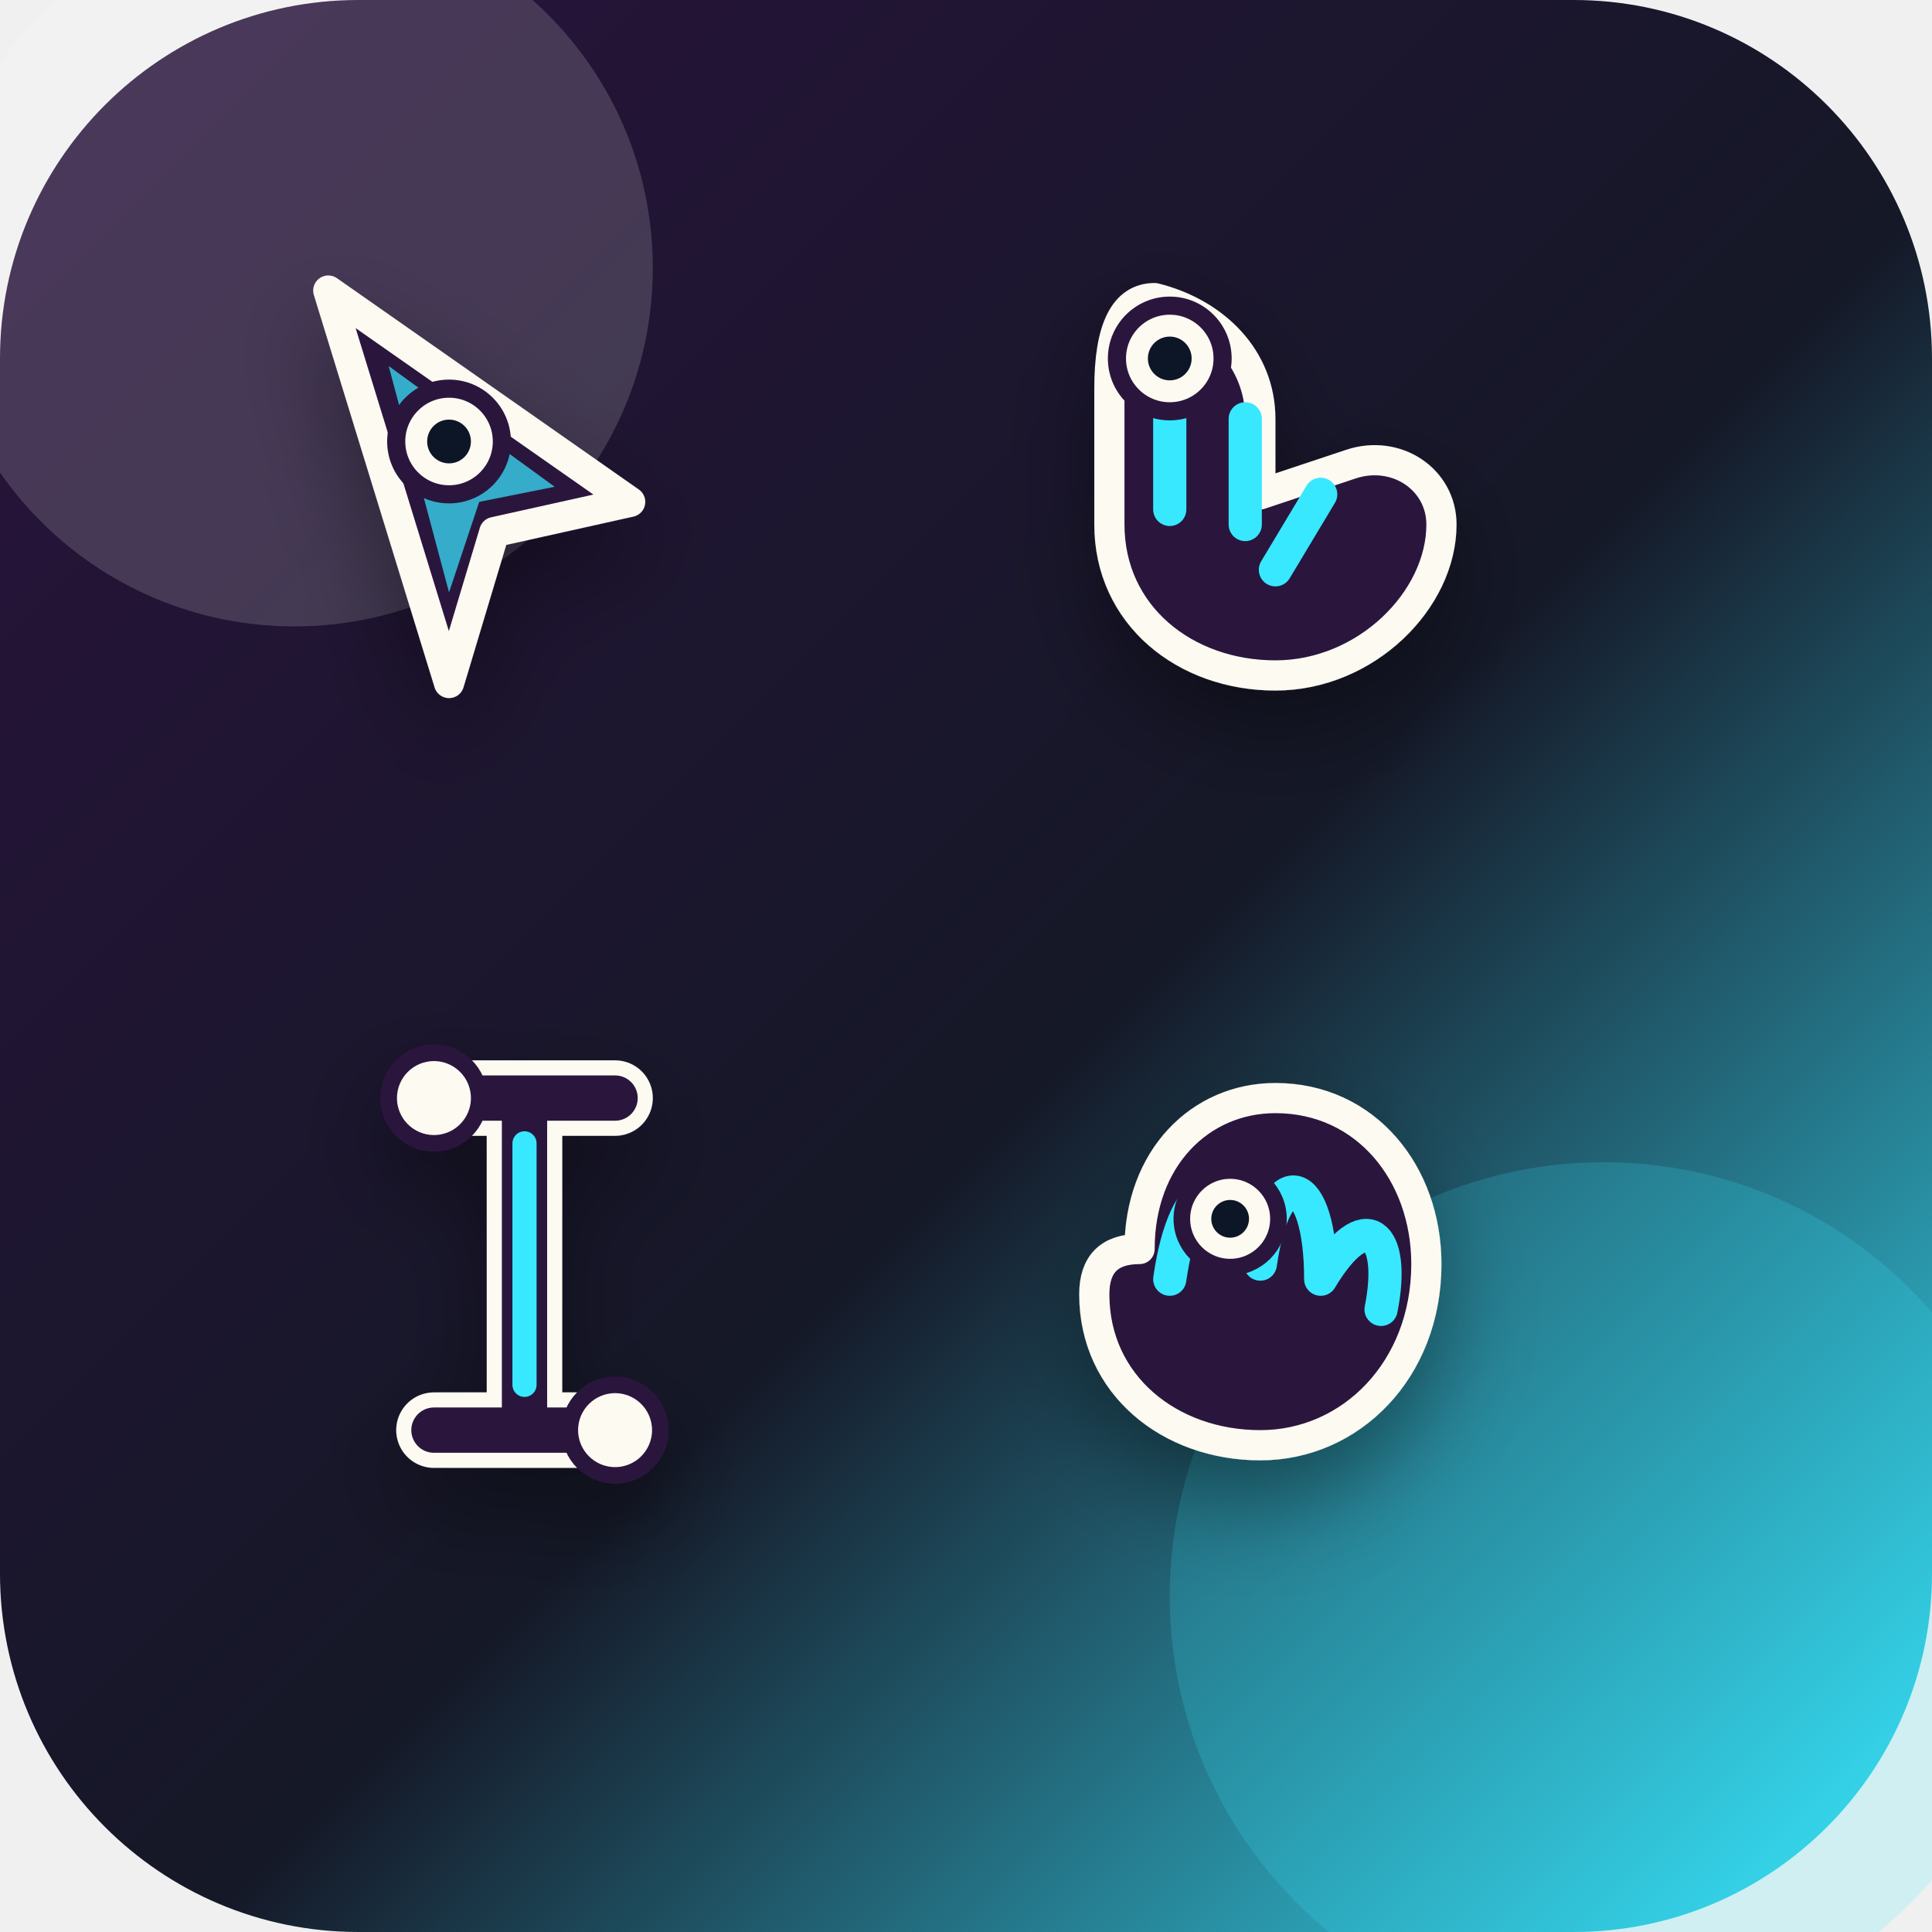
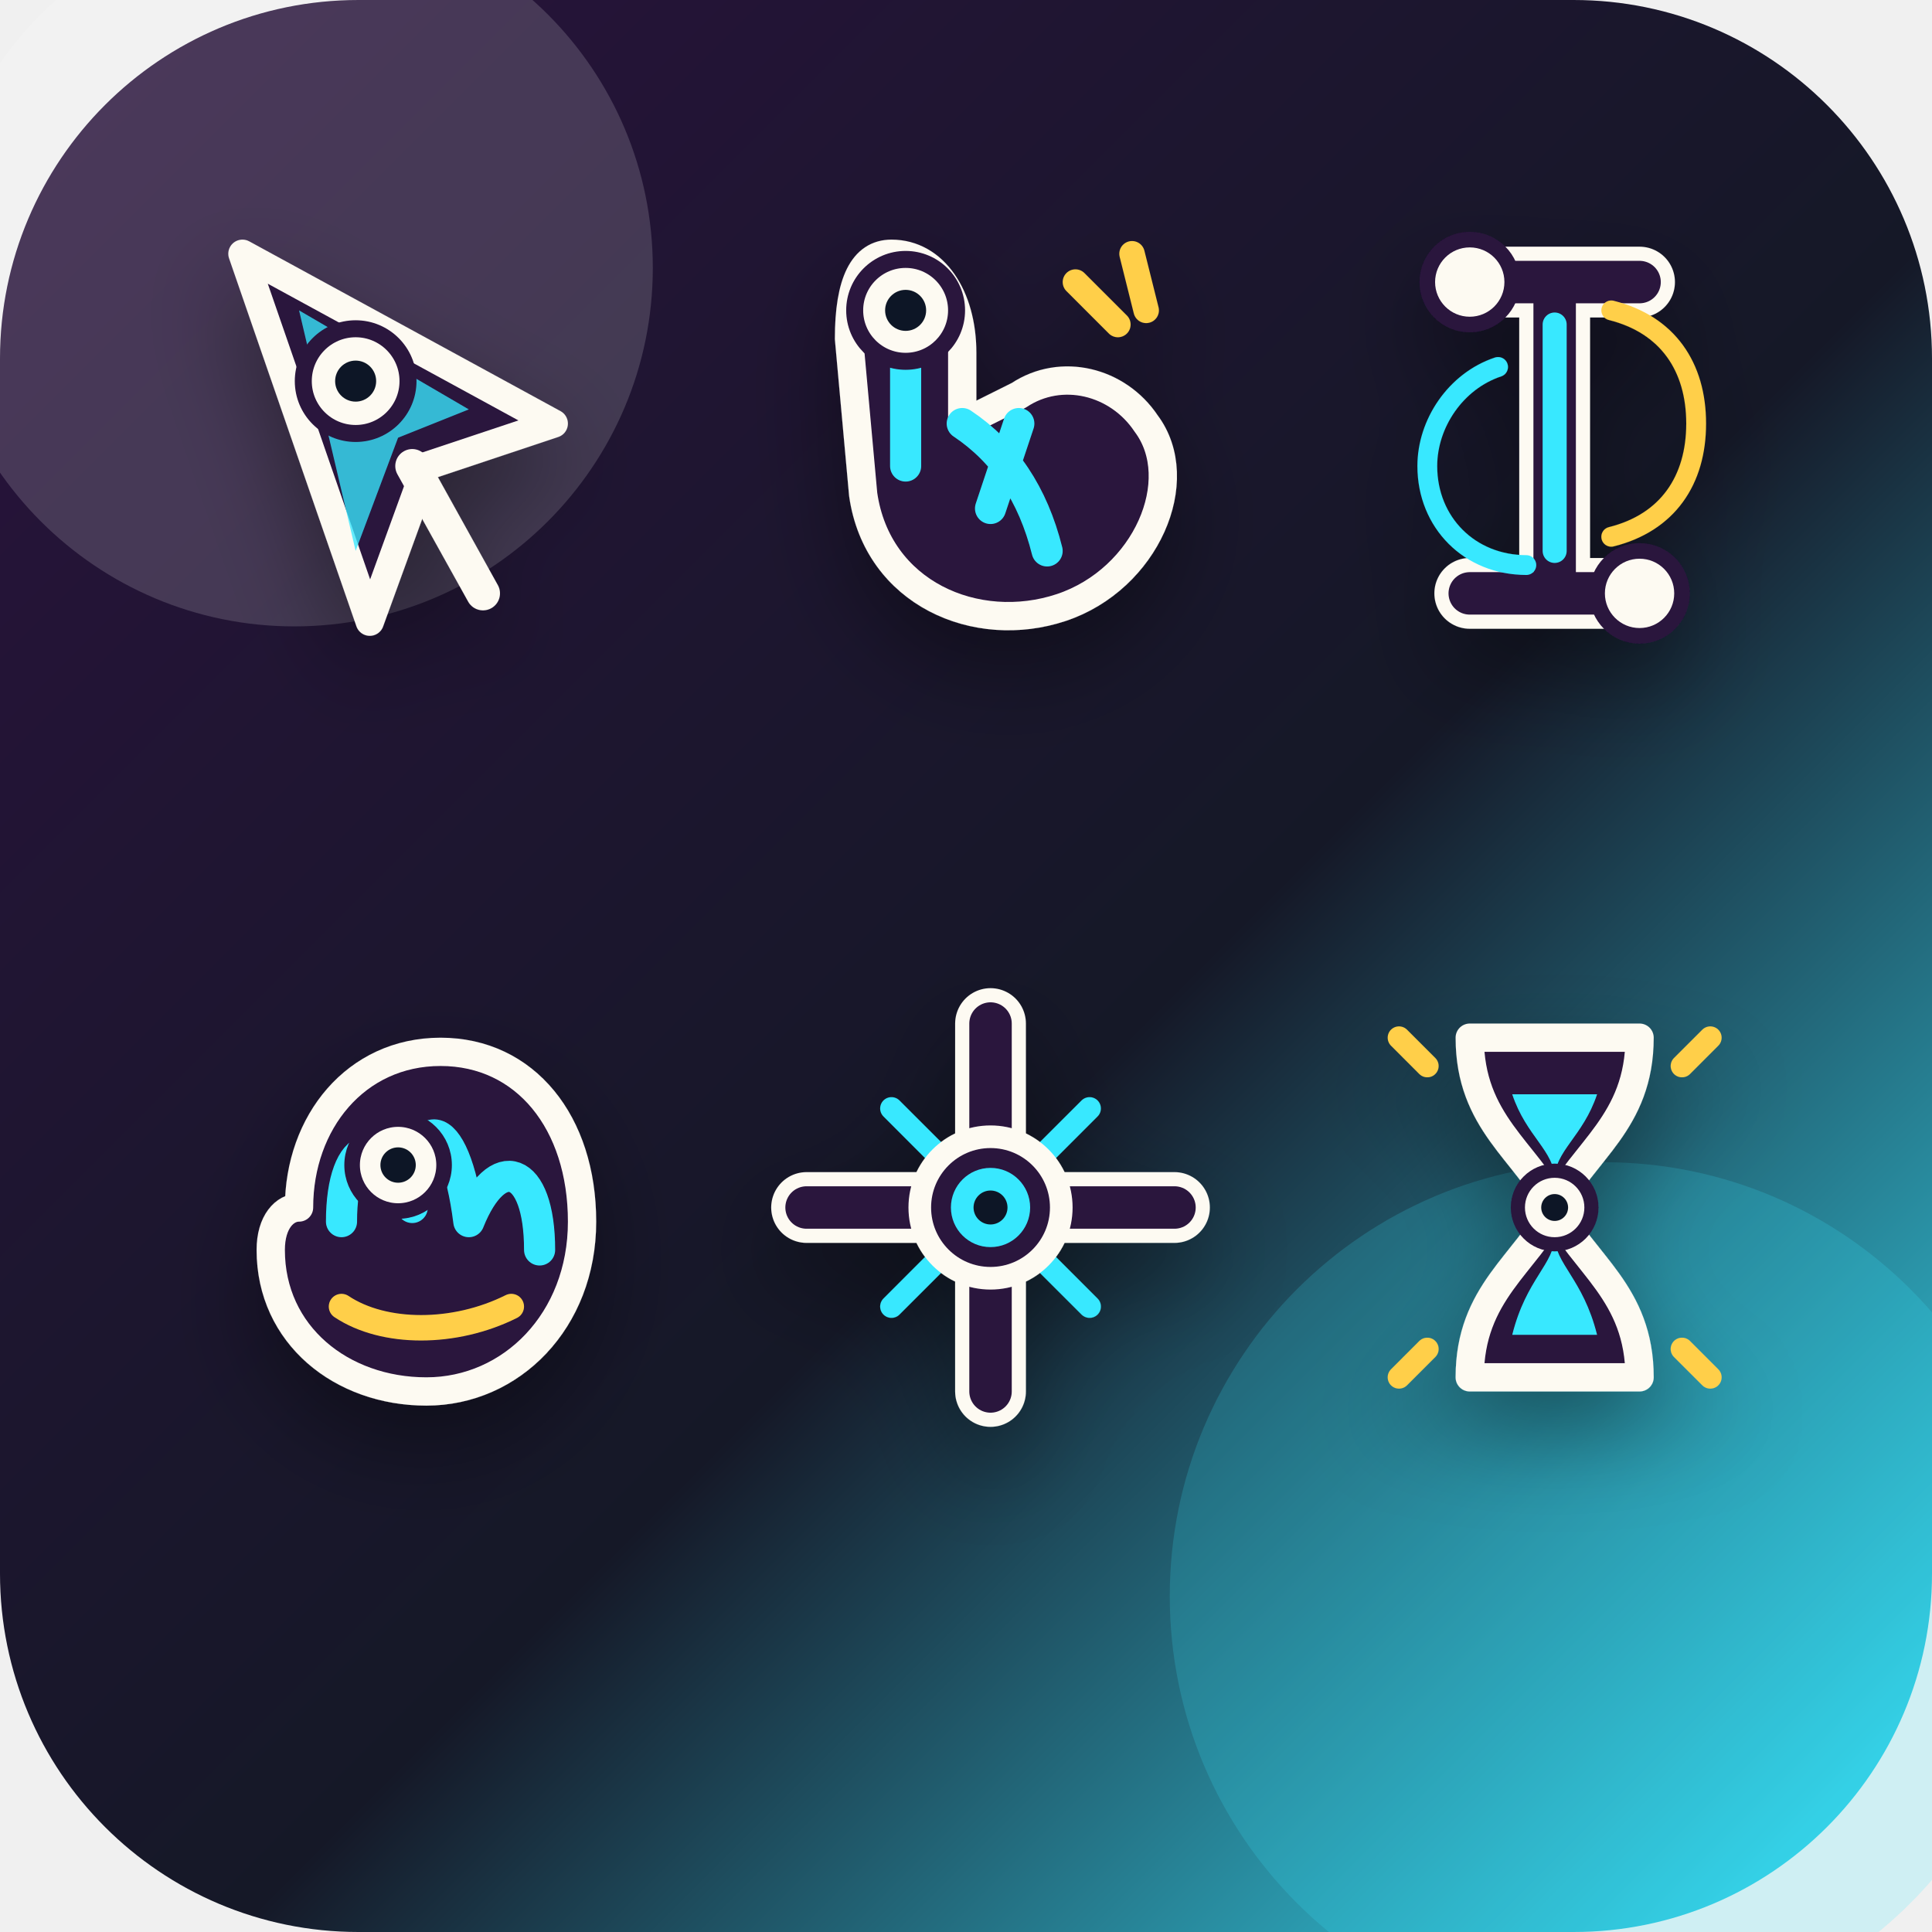
<svg xmlns="http://www.w3.org/2000/svg" width="1024" height="1024" viewBox="0 0 1024 1024">
  <defs>
    <linearGradient id="bg" x1="0" y1="0" x2="1" y2="1">
      <stop offset="0" stop-color="#2a123d" />
-       <stop offset=".55" stop-color="#151827" />
+       <stop offset=".56" stop-color="#151827" />
      <stop offset="1" stop-color="#38e8ff" />
    </linearGradient>
    <filter id="lift" x="-20%" y="-20%" width="140%" height="140%">
      <feDropShadow dx="0" dy="22" stdDeviation="24" flood-color="#000" flood-opacity=".38" />
    </filter>
  </defs>
  <rect width="1024" height="1024" rx="190" fill="url(#bg)" />
  <circle cx="156" cy="142" r="190" fill="#fff" opacity=".16" />
  <circle cx="850" cy="846" r="230" fill="#38e8ff" opacity=".18" />
  <g filter="url(#lift)" stroke-linecap="round" stroke-linejoin="round">
-     <g transform="translate(150 130) scale(8)">
-       <path d="M3 3 L23 17 L14 19 L11 29 L3 3 Z" fill="#2a123d" stroke="#fdfaf2" stroke-width="2" />
-       <path d="M7 8 L18 16 L13 17 L11 23 Z" fill="#38e8ff" opacity=".72" />
-       <circle cx="11" cy="13" r="3.5" fill="#fdfaf2" stroke="#2a123d" stroke-width="1.2" />
-       <circle cx="11" cy="13" r="1.45" fill="#111827" />
+     <g transform="translate(106 112) scale(7.5)">
+       <path d="M3 3 L25 15 L16 18 L12 29 Z" fill="#2a123d" stroke="#fdfaf2" stroke-width="2" />
+       <path d="M7 7 L19 14 L14 16 L11 24 Z" fill="#38e8ff" opacity=".78" />
+       <path d="M15 18 L20 27" stroke="#fdfaf2" stroke-width="2.4" />
+       <circle cx="11" cy="12" r="3.7" fill="#fdfaf2" stroke="#2a123d" stroke-width="1.2" />
+       <circle cx="11" cy="12" r="1.45" fill="#111827" />
    </g>
-     <g transform="translate(540 134) scale(8)">
-       <path d="M9 3 C13 4 16 7 16 11 L16 16 L22 14 C25 13 28 15 28 18 C28 23 23 28 17 28 C11 28 6 24 6 18 L6 9 C6 5 7 3 9 3 Z" fill="#2a123d" stroke="#fdfaf2" stroke-width="2" />
-       <path d="M10 6 L10 17 M15 11 L15 18 M20 16 L17 21" fill="none" stroke="#38e8ff" stroke-width="2.2" />
-       <circle cx="10" cy="7" r="3.5" fill="#fdfaf2" stroke="#2a123d" stroke-width="1.2" />
+     <g transform="translate(405 112) scale(7.5)">
+       <path d="M9 3 C12 3 14 6 14 10 L14 15 L18 13 C21 11 25 12 27 15 C30 19 27 26 21 28 C15 30 8 27 7 20 L6 9 C6 5 7 3 9 3 Z" fill="#2a123d" stroke="#fdfaf2" stroke-width="2" />
+       <path d="M10 6 L10 18 M14 15 C17 17 19 20 20 24 M18 15 L16 21" fill="none" stroke="#38e8ff" stroke-width="2.2" />
+       <path d="M22 5 L25 8 M26 3 L27 7" stroke="#ffcf4a" stroke-width="1.8" />
+       <circle cx="10" cy="7" r="3.6" fill="#fdfaf2" stroke="#2a123d" stroke-width="1.2" />
      <circle cx="10" cy="7" r="1.45" fill="#111827" />
    </g>
-     <g transform="translate(150 542) scale(8)">
+     <g transform="translate(704 112) scale(7.5)">
      <path d="M10 5 H22 M16 5 V27 M10 27 H22" fill="none" stroke="#fdfaf2" stroke-width="5" />
      <path d="M10 5 H22 M16 5 V27 M10 27 H22" fill="none" stroke="#2a123d" stroke-width="3" />
-       <path d="M16 8 V24" stroke="#38e8ff" stroke-width="1.6" />
+       <path d="M16 8 V24" stroke="#38e8ff" stroke-width="1.7" />
+       <path d="M12 11 C9 12 7 15 7 18 C7 22 10 25 14 25" fill="none" stroke="#38e8ff" stroke-width="1.4" />
+       <path d="M20 7 C24 8 26 11 26 15 C26 19 24 22 20 23" fill="none" stroke="#ffcf4a" stroke-width="1.4" />
      <circle cx="10" cy="5" r="3" fill="#fdfaf2" stroke="#2a123d" stroke-width="1.1" />
      <circle cx="22" cy="27" r="3" fill="#fdfaf2" stroke="#2a123d" stroke-width="1.1" />
    </g>
-     <g transform="translate(540 542) scale(8)">
-       <path d="M8 15 C8 9 12 5 17 5 C23 5 27 10 27 16 C27 23 22 28 16 28 C10 28 5 24 5 18 C5 16 6 15 8 15 Z" fill="#2a123d" stroke="#fdfaf2" stroke-width="2" />
-       <path d="M10 17 C11 10 14 9 16 16 M16 16 C17 9 20 10 20 17 M20 17 C23 12 25 14 24 19" fill="none" stroke="#38e8ff" stroke-width="2.2" />
-       <circle cx="14" cy="13" r="3.2" fill="#fdfaf2" stroke="#2a123d" stroke-width="1.1" />
+     <g transform="translate(106 520) scale(7.5)">
+       <path d="M7 16 C7 10 11 5 17 5 C23 5 27 10 27 17 C27 24 22 29 16 29 C10 29 5 25 5 19 C5 17 6 16 7 16 Z" fill="#2a123d" stroke="#fdfaf2" stroke-width="2" />
+       <path d="M10 17 C10 11 13 10 15 16 M15 16 C15 9 18 9 19 17 M19 17 C21 12 24 13 24 19" fill="none" stroke="#38e8ff" stroke-width="2.2" />
+       <path d="M10 23 C13 25 18 25 22 23" fill="none" stroke="#ffcf4a" stroke-width="1.8" />
+       <circle cx="14" cy="13" r="3.25" fill="#fdfaf2" stroke="#2a123d" stroke-width="1.1" />
      <circle cx="14" cy="13" r="1.25" fill="#111827" />
+     </g>
+     <g transform="translate(405 520) scale(7.5)">
+       <path d="M16 3 V11 M16 21 V29 M3 16 H11 M21 16 H29" stroke="#fdfaf2" stroke-width="5" />
+       <path d="M16 3 V11 M16 21 V29 M3 16 H11 M21 16 H29" stroke="#2a123d" stroke-width="3" />
+       <path d="M9 9 L12 12 M20 20 L23 23 M23 9 L20 12 M12 20 L9 23" stroke="#38e8ff" stroke-width="1.6" />
+       <circle cx="16" cy="16" r="5" fill="#2a123d" stroke="#fdfaf2" stroke-width="1.6" />
+       <circle cx="16" cy="16" r="2.8" fill="#38e8ff" />
+       <circle cx="16" cy="16" r="1.2" fill="#111827" />
+     </g>
+     <g transform="translate(704 520) scale(7.5)">
+       <path d="M10 4 H22 C22 10 18 12 16 16 C14 20 10 22 10 28 H22 C22 22 18 20 16 16 C14 12 10 10 10 4 Z" fill="#2a123d" stroke="#fdfaf2" stroke-width="2" />
+       <path d="M13 8 H19 C18 11 16 12 16 14 C16 12 14 11 13 8 Z M13 25 C14 21 16 20 16 18 C16 20 18 21 19 25 Z" fill="#38e8ff" />
+       <path d="M7 6 L5 4 M25 6 L27 4 M7 26 L5 28 M25 26 L27 28" stroke="#ffcf4a" stroke-width="1.6" />
+       <circle cx="16" cy="16" r="2.6" fill="#fdfaf2" stroke="#2a123d" stroke-width="1" />
+       <circle cx="16" cy="16" r=".95" fill="#111827" />
    </g>
  </g>
</svg>
